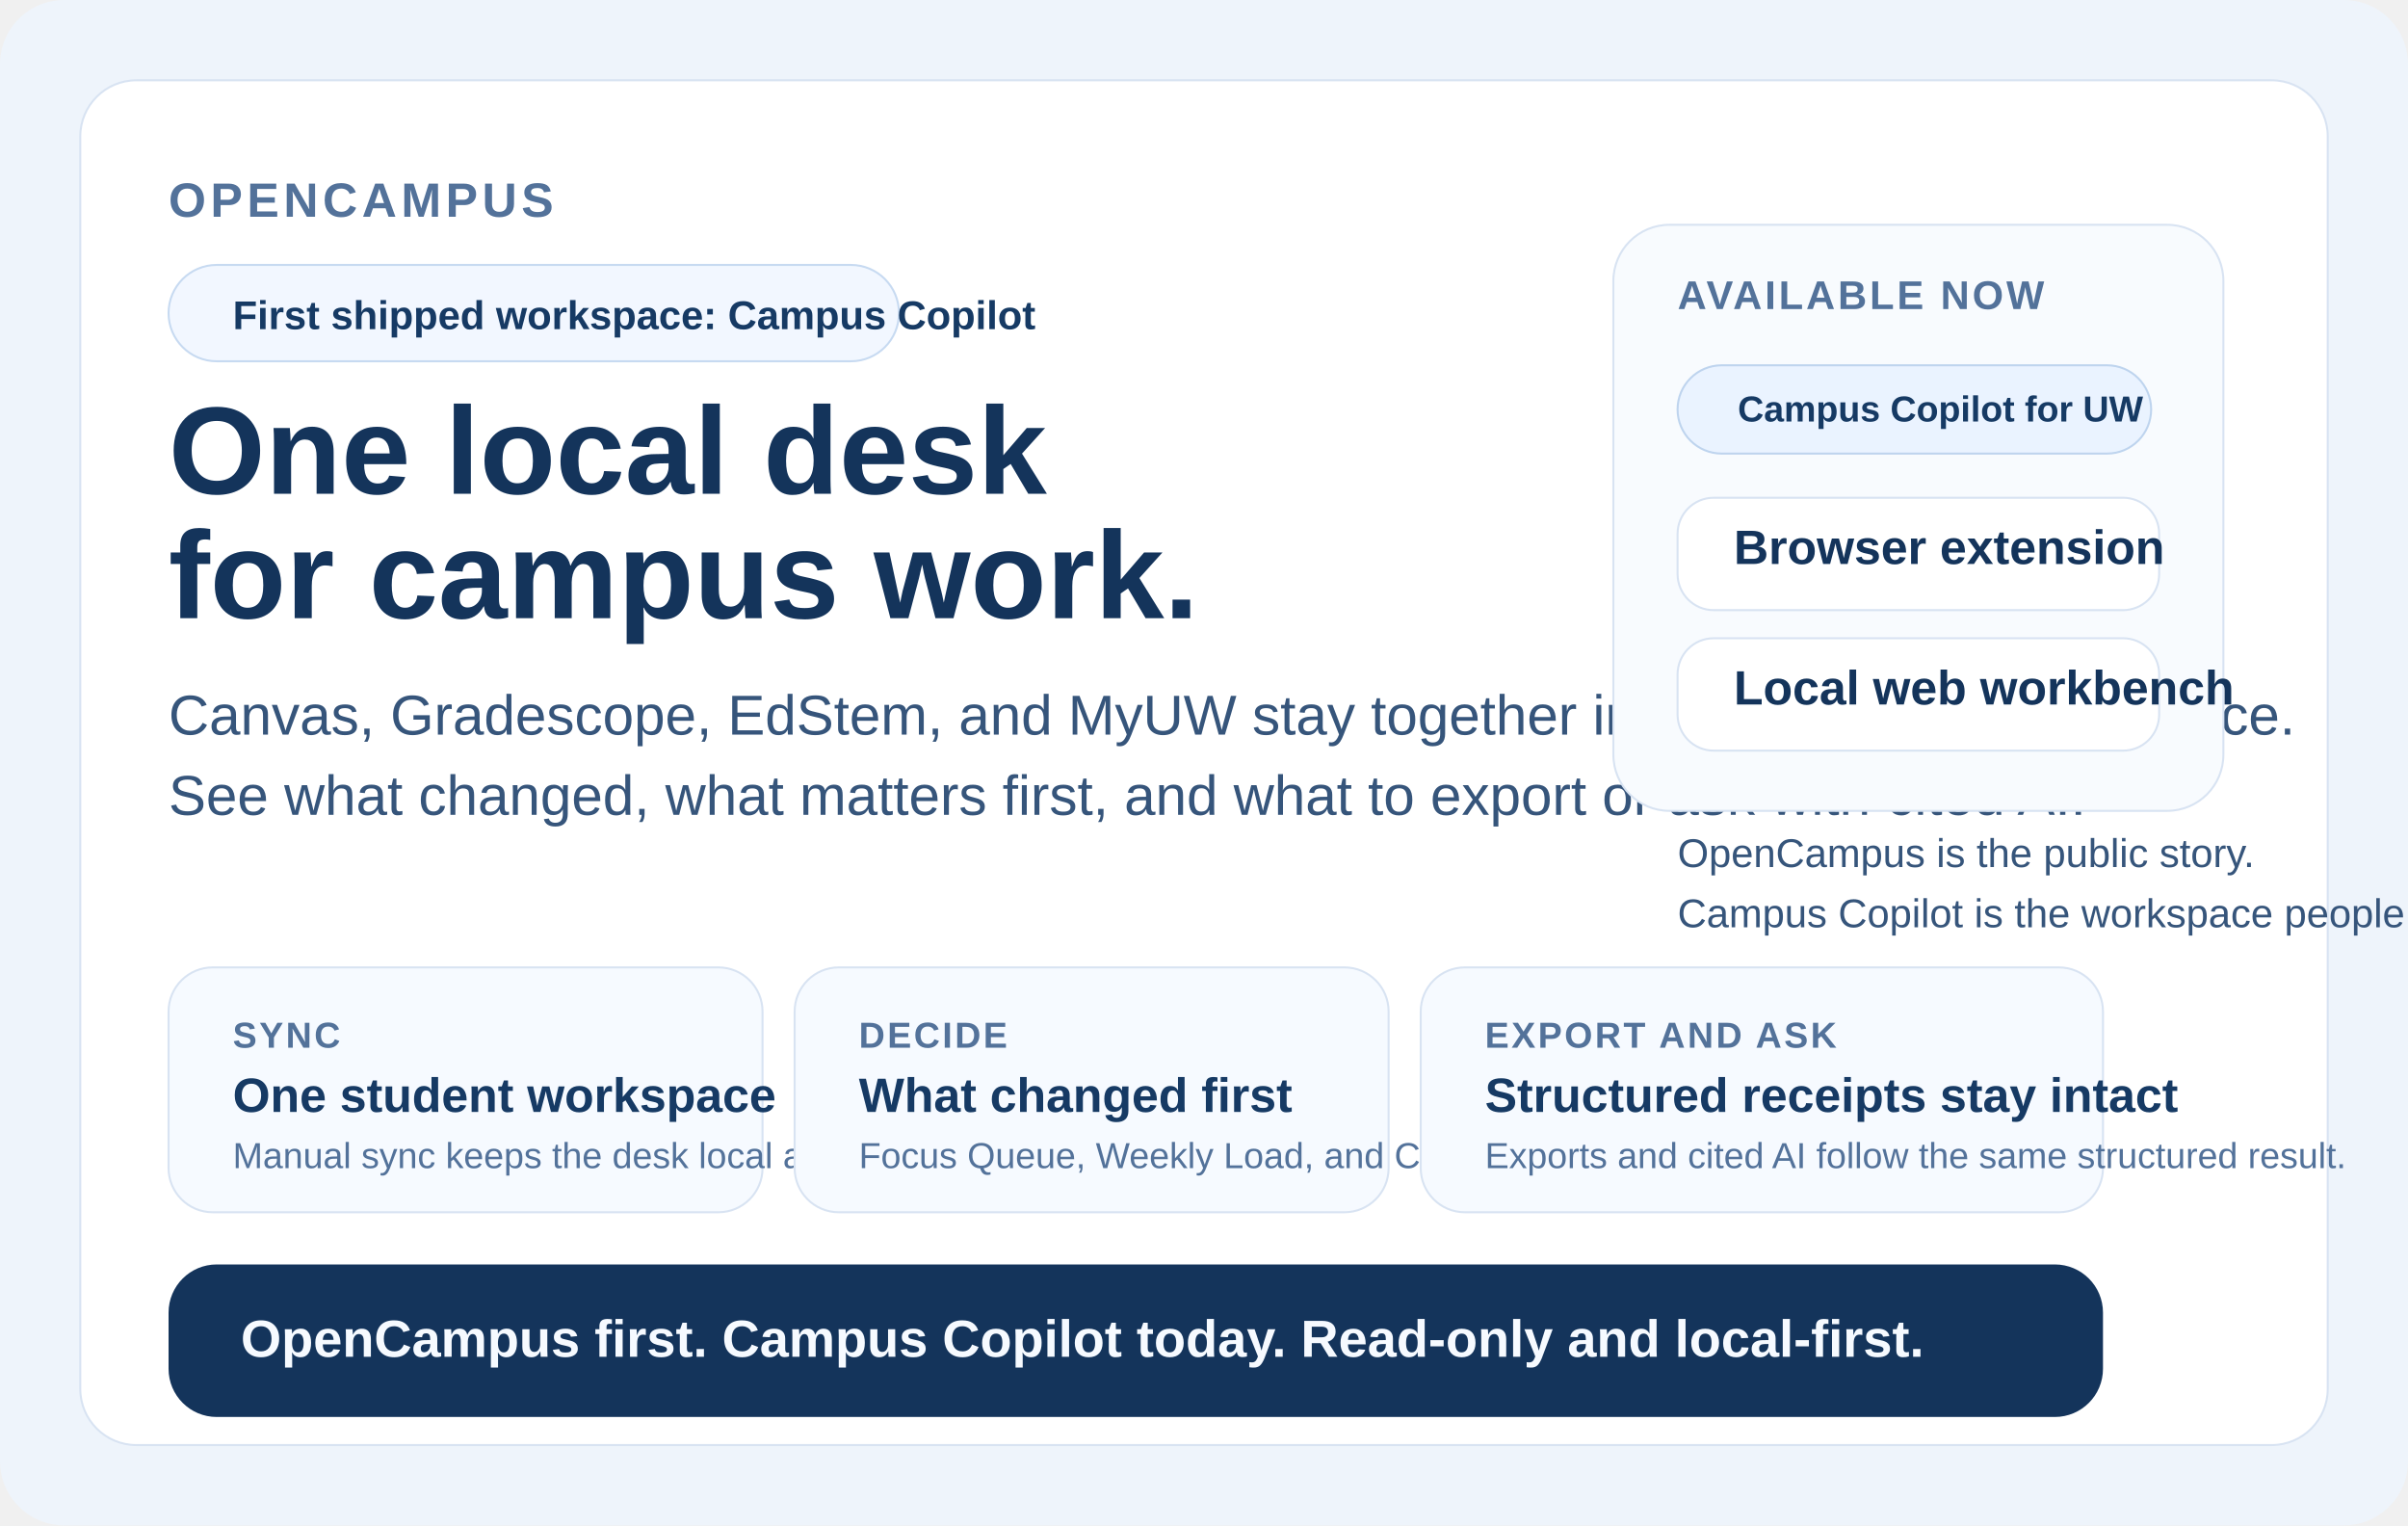
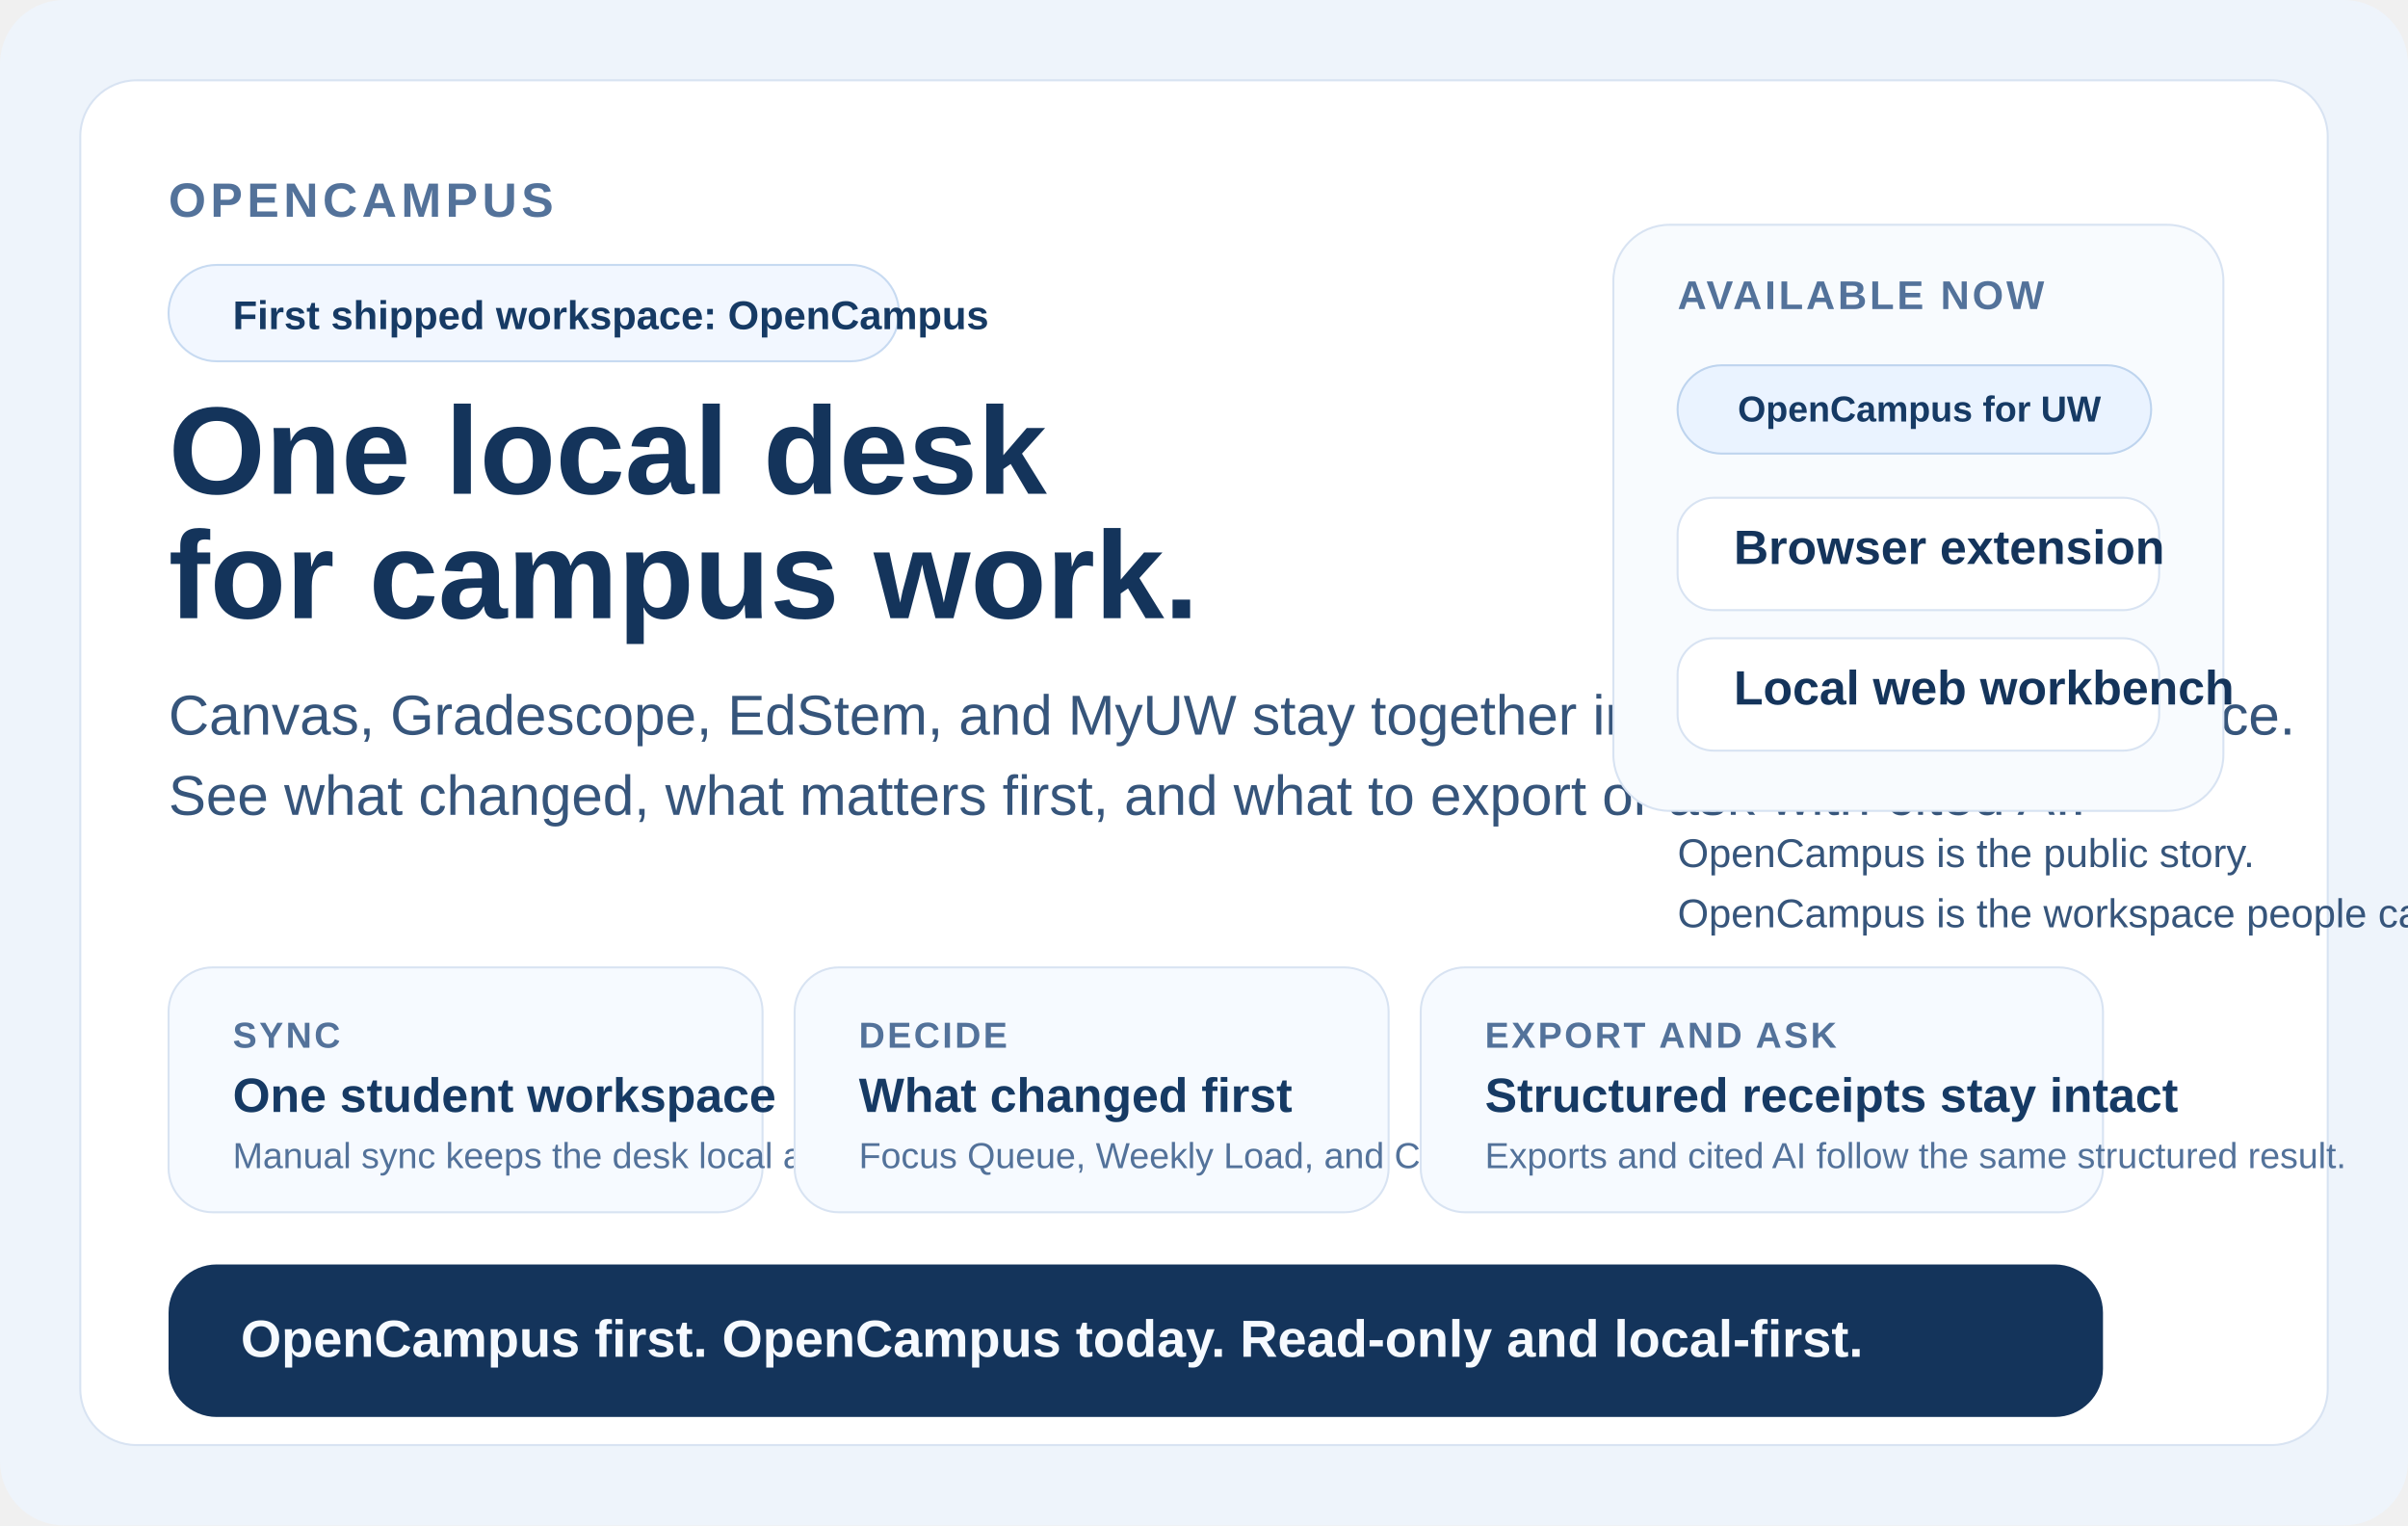
<svg xmlns="http://www.w3.org/2000/svg" width="1200" height="760" viewBox="0 0 1200 760" fill="none">
  <rect width="1200" height="760" rx="32" fill="#EEF4FB" />
  <rect x="40" y="40" width="1120" height="680" rx="28" fill="white" stroke="#D8E3F2" />
  <text x="84" y="108" fill="#53729A" font-family="Arial, Helvetica, sans-serif" font-size="24" font-weight="700" letter-spacing="2.2">OPENCAMPUS</text>
  <rect x="84" y="132" width="364" height="48" rx="24" fill="#F2F7FF" stroke="#C7DAF1" />
-   <text x="116" y="164" fill="#163A64" font-family="Arial, Helvetica, sans-serif" font-size="20" font-weight="700">First shipped workspace: Campus Copilot</text>
+   <text x="116" y="164" fill="#163A64" font-family="Arial, Helvetica, sans-serif" font-size="20" font-weight="700">First shipped workspace: OpenCampus</text>
  <text x="84" y="246" fill="#14345B" font-family="Arial, Helvetica, sans-serif" font-size="62" font-weight="700">One local desk</text>
  <text x="84" y="308" fill="#14345B" font-family="Arial, Helvetica, sans-serif" font-size="62" font-weight="700">for campus work.</text>
  <text x="84" y="366" fill="#36557B" font-family="Arial, Helvetica, sans-serif" font-size="28">Canvas, Gradescope, EdStem, and MyUW stay together in one read-only workspace.</text>
  <text x="84" y="406" fill="#36557B" font-family="Arial, Helvetica, sans-serif" font-size="28">See what changed, what matters first, and what to export or ask with cited AI.</text>
  <rect x="804" y="112" width="304" height="292" rx="28" fill="#F8FBFE" stroke="#D8E3F2" />
  <text x="836" y="154" fill="#53729A" font-family="Arial, Helvetica, sans-serif" font-size="20" font-weight="700" letter-spacing="1.4">AVAILABLE NOW</text>
  <rect x="836" y="182" width="236" height="44" rx="22" fill="#EAF3FF" stroke="#BED4EE" />
-   <text x="866" y="210" fill="#163A64" font-family="Arial, Helvetica, sans-serif" font-size="18" font-weight="700">Campus Copilot for UW</text>
+   <text x="866" y="210" fill="#163A64" font-family="Arial, Helvetica, sans-serif" font-size="18" font-weight="700">OpenCampus for UW</text>
  <rect x="836" y="248" width="240" height="56" rx="18" fill="#FFFFFF" stroke="#D8E3F2" />
  <text x="864" y="281" fill="#14345B" font-family="Arial, Helvetica, sans-serif" font-size="24" font-weight="700">Browser extension</text>
  <rect x="836" y="318" width="240" height="56" rx="18" fill="#FFFFFF" stroke="#D8E3F2" />
  <text x="864" y="351" fill="#14345B" font-family="Arial, Helvetica, sans-serif" font-size="24" font-weight="700">Local web workbench</text>
  <text x="836" y="432" fill="#36557B" font-family="Arial, Helvetica, sans-serif" font-size="20">OpenCampus is the public story.</text>
-   <text x="836" y="462" fill="#36557B" font-family="Arial, Helvetica, sans-serif" font-size="20">Campus Copilot is the workspace people can try.</text>
+   <text x="836" y="462" fill="#36557B" font-family="Arial, Helvetica, sans-serif" font-size="20">OpenCampus is the workspace people can try.</text>
  <rect x="84" y="482" width="296" height="122" rx="22" fill="#F6FAFF" stroke="#D8E3F2" />
  <text x="116" y="522" fill="#53729A" font-family="Arial, Helvetica, sans-serif" font-size="18" font-weight="700" letter-spacing="1.2">SYNC</text>
  <text x="116" y="554" fill="#163A64" font-family="Arial, Helvetica, sans-serif" font-size="24" font-weight="700">One student workspace</text>
  <text x="116" y="582" fill="#53729A" font-family="Arial, Helvetica, sans-serif" font-size="18">Manual sync keeps the desk local and reviewable.</text>
  <rect x="396" y="482" width="296" height="122" rx="22" fill="#F6FAFF" stroke="#D8E3F2" />
  <text x="428" y="522" fill="#53729A" font-family="Arial, Helvetica, sans-serif" font-size="18" font-weight="700" letter-spacing="1.2">DECIDE</text>
  <text x="428" y="554" fill="#163A64" font-family="Arial, Helvetica, sans-serif" font-size="24" font-weight="700">What changed first</text>
  <text x="428" y="582" fill="#53729A" font-family="Arial, Helvetica, sans-serif" font-size="18">Focus Queue, Weekly Load, and Change Journal.</text>
  <rect x="708" y="482" width="340" height="122" rx="22" fill="#F6FAFF" stroke="#D8E3F2" />
  <text x="740" y="522" fill="#53729A" font-family="Arial, Helvetica, sans-serif" font-size="18" font-weight="700" letter-spacing="1.2">EXPORT AND ASK</text>
  <text x="740" y="554" fill="#163A64" font-family="Arial, Helvetica, sans-serif" font-size="24" font-weight="700">Structured receipts stay intact</text>
  <text x="740" y="582" fill="#53729A" font-family="Arial, Helvetica, sans-serif" font-size="18">Exports and cited AI follow the same structured result.</text>
  <rect x="84" y="630" width="964" height="76" rx="24" fill="#14345B" />
-   <text x="120" y="676" fill="#F6FAFF" font-family="Arial, Helvetica, sans-serif" font-size="26" font-weight="700">OpenCampus first. Campus Copilot today. Read-only and local-first.</text>
+   <text x="120" y="676" fill="#F6FAFF" font-family="Arial, Helvetica, sans-serif" font-size="26" font-weight="700">OpenCampus first. OpenCampus today. Read-only and local-first.</text>
</svg>
